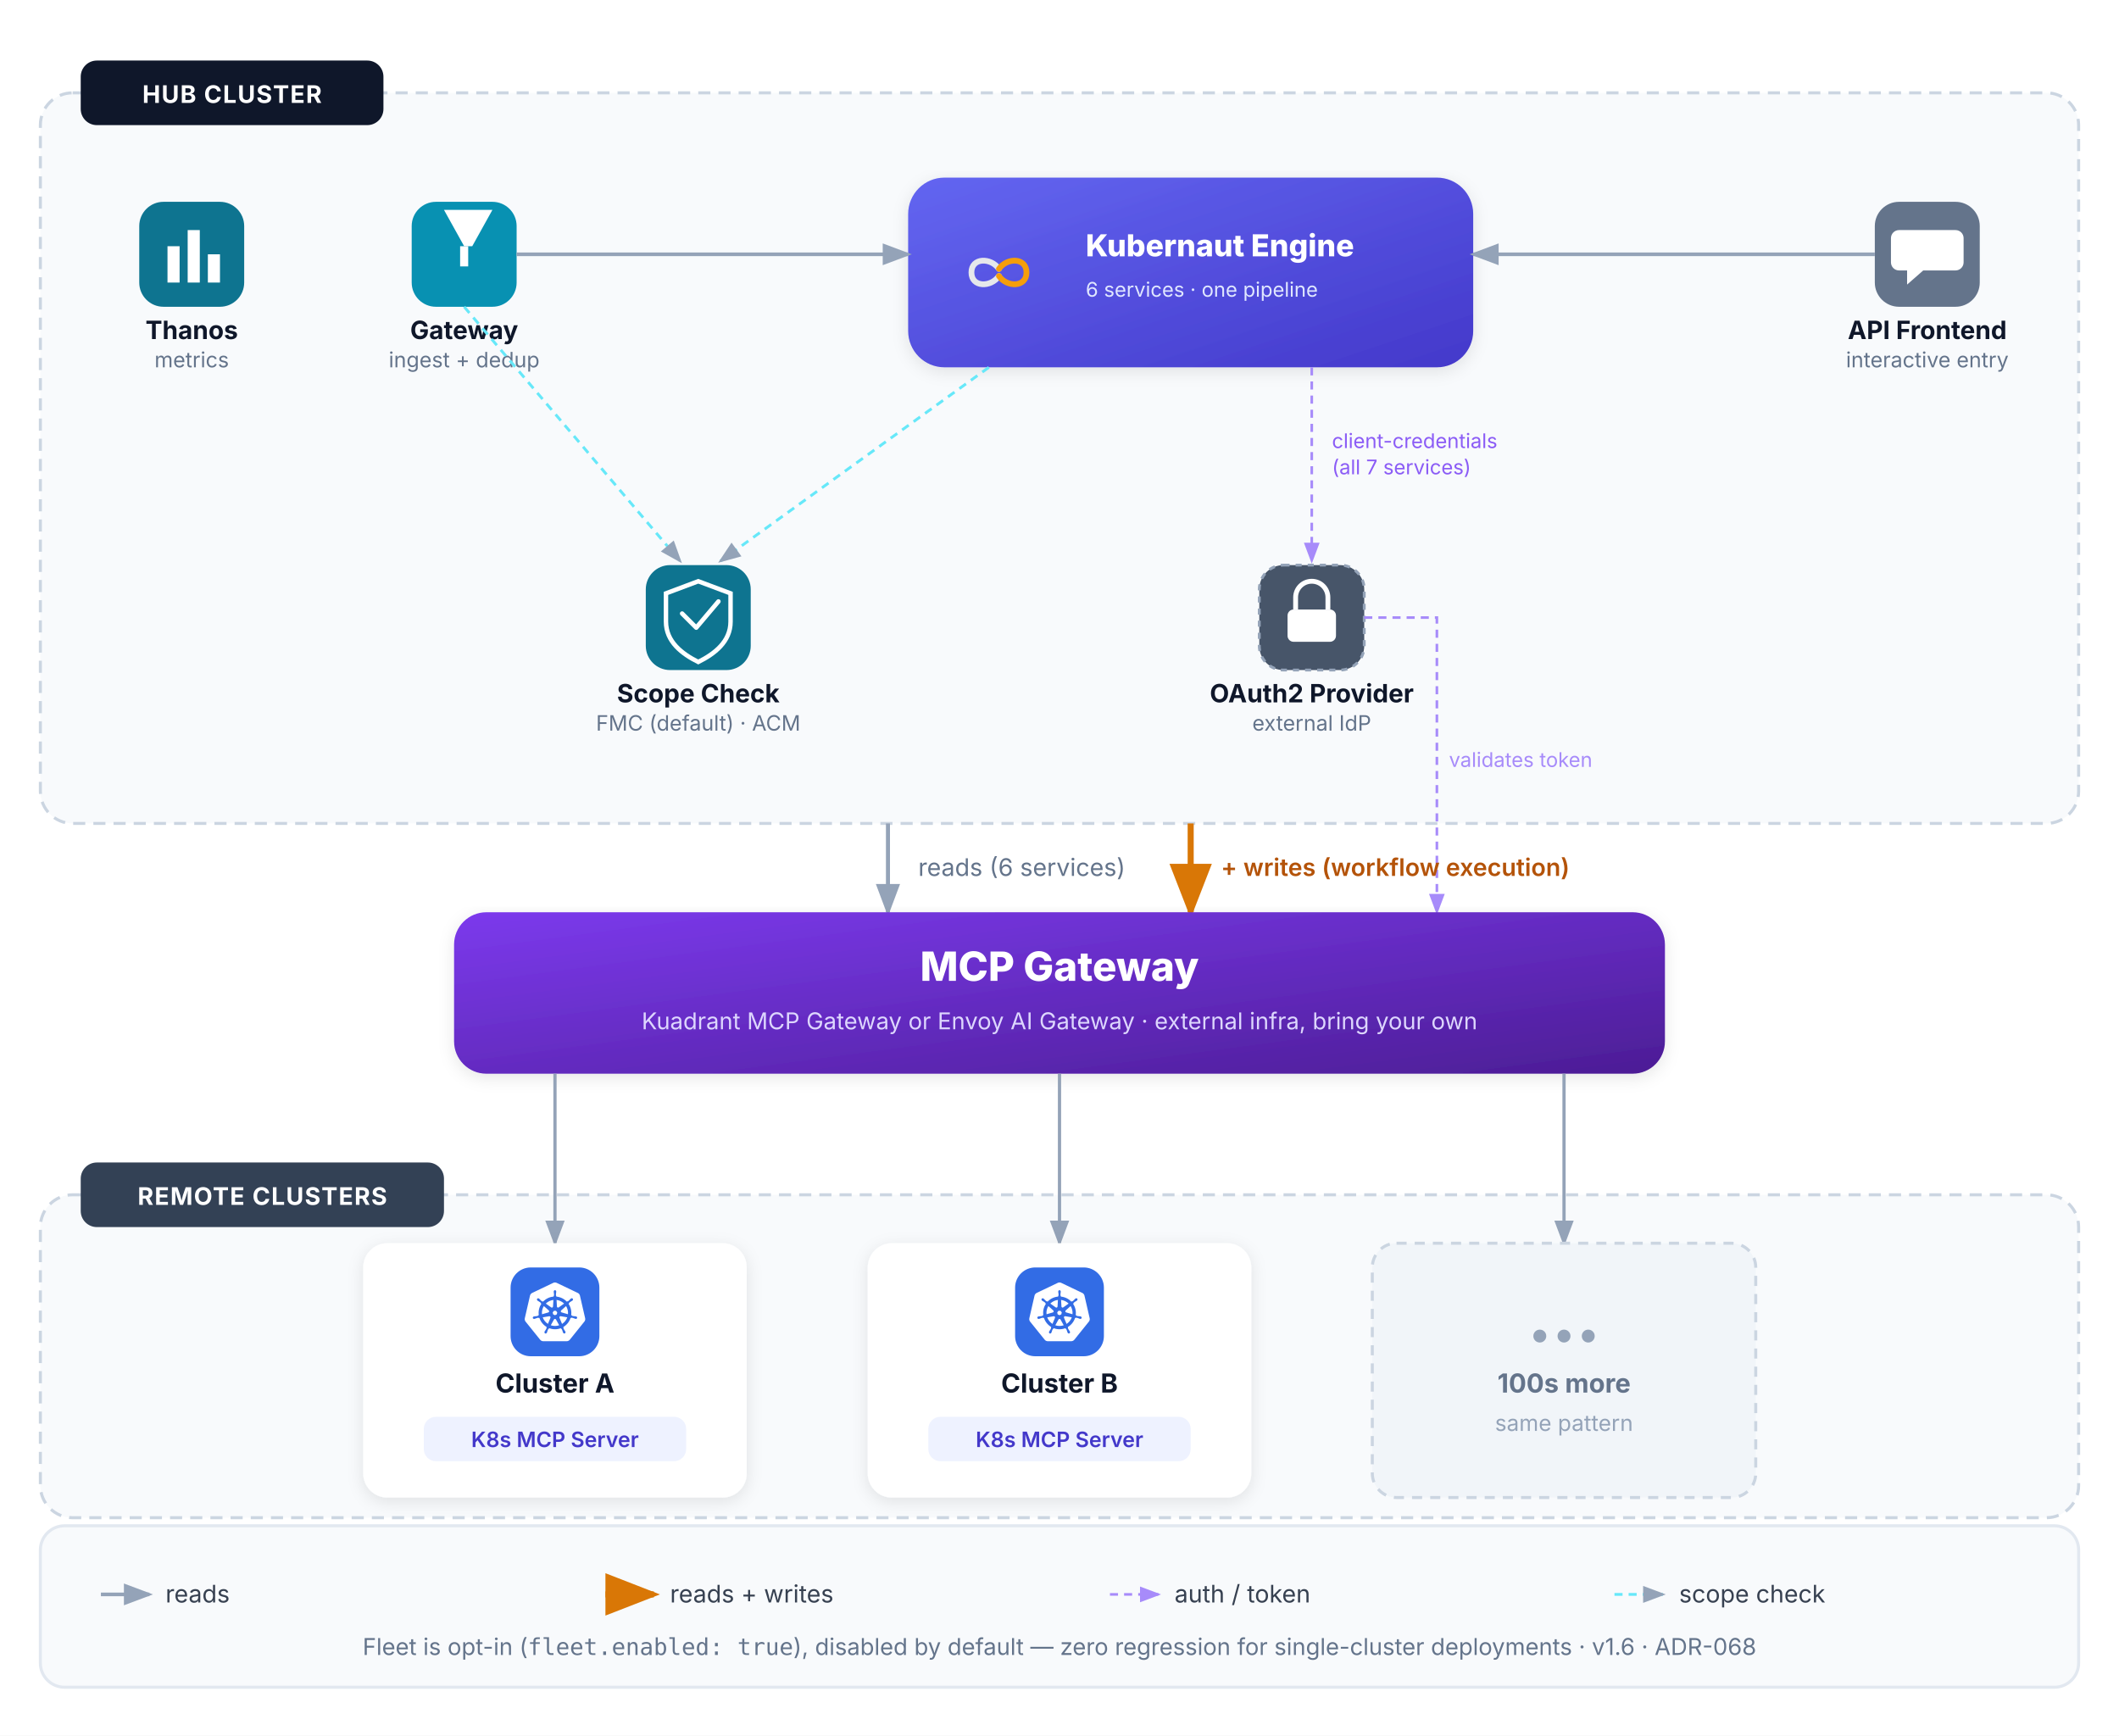
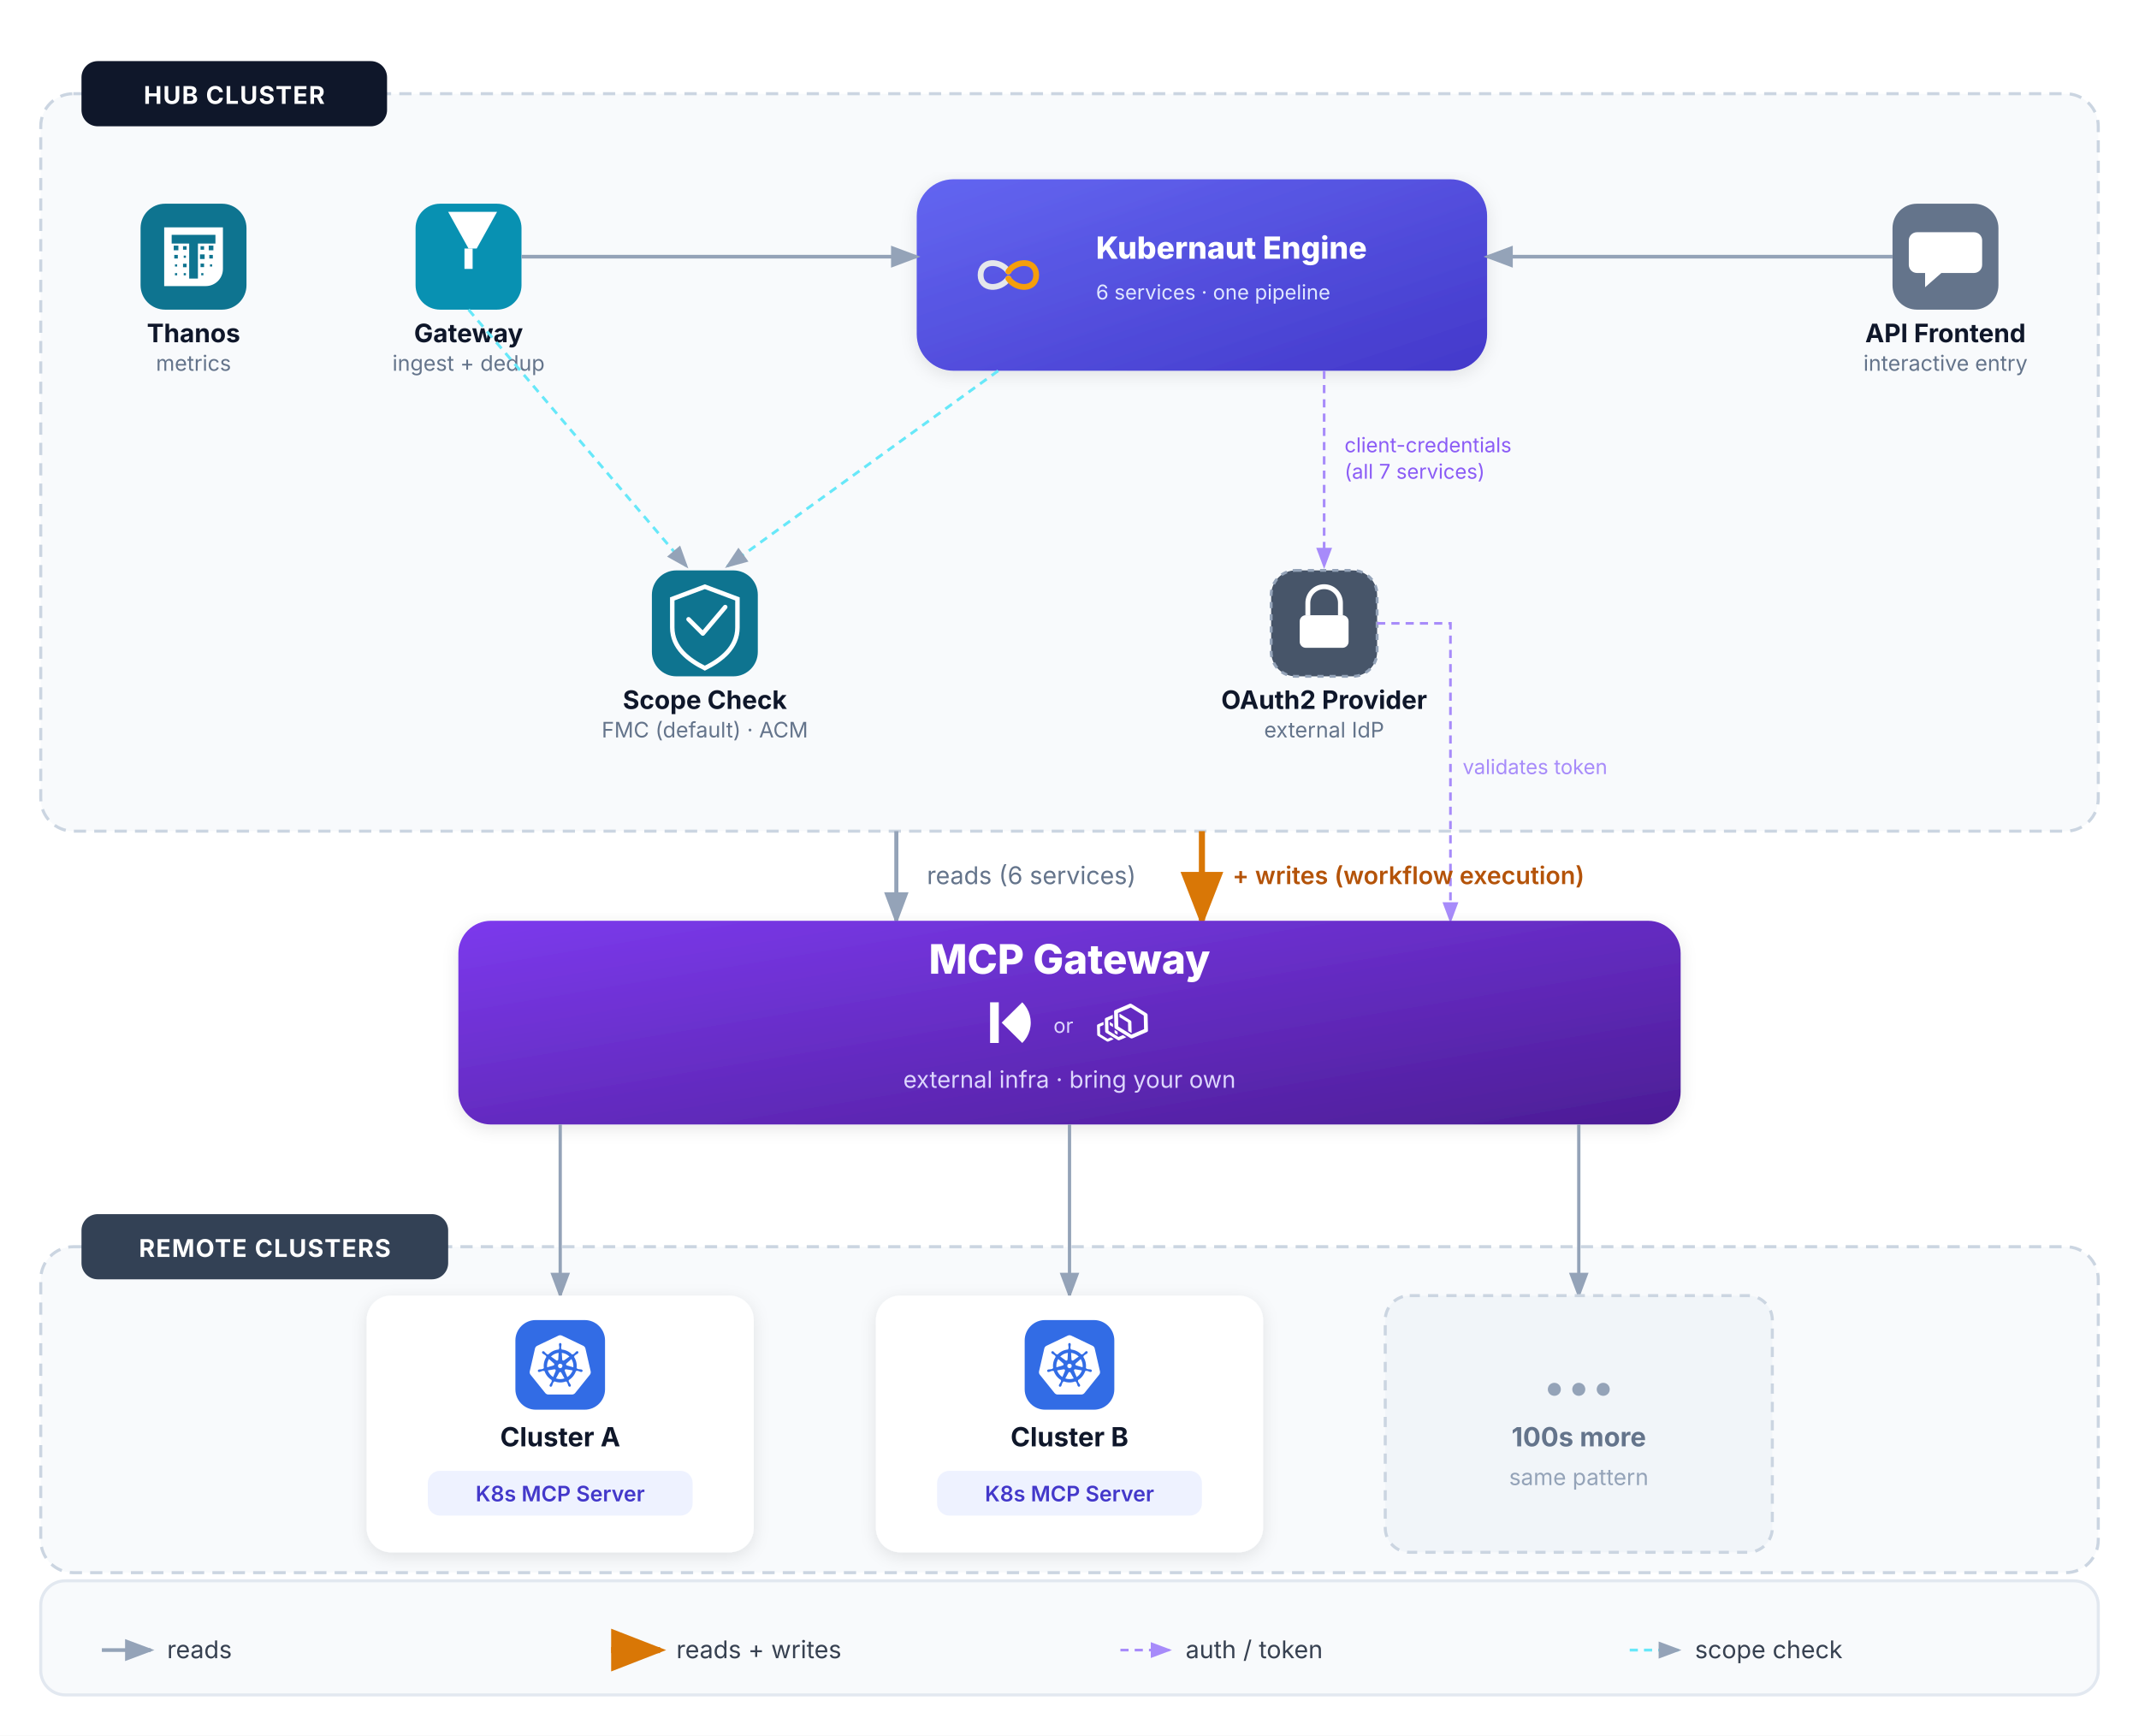
- <svg xmlns="http://www.w3.org/2000/svg" viewBox="0 0 1050 860" font-family="Inter, -apple-system, BlinkMacSystemFont, 'Segoe UI', sans-serif">
+ <svg xmlns="http://www.w3.org/2000/svg" viewBox="0 0 1050 852" font-family="Inter, -apple-system, BlinkMacSystemFont, 'Segoe UI', sans-serif">
  <defs>
    <filter id="sh" x="-4%" y="-6%" width="108%" height="118%">
      <feDropShadow dx="0" dy="2" stdDeviation="4" flood-color="#000" flood-opacity="0.10" />
    </filter>
    <marker id="ar" markerWidth="8" markerHeight="6" refX="7" refY="3" orient="auto">
      <polygon points="0,0 8,3 0,6" fill="#94A3B8" />
    </marker>
    <marker id="arw" markerWidth="9" markerHeight="7" refX="8" refY="3.5" orient="auto">
      <polygon points="0,0 9,3.5 0,7" fill="#D97706" />
    </marker>
    <marker id="ard" markerWidth="8" markerHeight="6" refX="7" refY="3" orient="auto">
      <polygon points="0,0 8,3 0,6" fill="#A78BFA" />
    </marker>
    <linearGradient id="gwGrad" x1="0" y1="0" x2="1" y2="1">
      <stop offset="0" stop-color="#7C3AED" />
      <stop offset="1" stop-color="#4C1D95" />
    </linearGradient>
    <linearGradient id="engineGrad" x1="0" y1="0" x2="1" y2="1">
      <stop offset="0" stop-color="#6366F1" />
      <stop offset="1" stop-color="#4338CA" />
    </linearGradient>
    <symbol id="k8sLogo" viewBox="0 0 24 24">
      <path fill="white" d="M10.204 14.35l.007.01-.999 2.413a5.171 5.171 0 0 1-2.075-2.597l2.578-.437.004.005a.44.44 0 0 1 .484.606zm-.833-2.129a.44.44 0 0 0 .173-.756l.002-.011L7.585 9.7a5.143 5.143 0 0 0-.73 3.255l2.514-.725.002-.009zm1.145-1.98a.44.44 0 0 0 .699-.337l.01-.005.15-2.62a5.144 5.144 0 0 0-3.01 1.442l2.147 1.523.004-.002zm.76 2.75l.723.349.722-.347.18-.78-.5-.623h-.804l-.5.623.179.779zm1.5-3.095a.44.44 0 0 0 .7.336l.008.003 2.134-1.513a5.188 5.188 0 0 0-2.992-1.442l.148 2.615.002.001zm10.876 5.97l-5.773 7.181a1.6 1.6 0 0 1-1.248.594l-9.261.003a1.6 1.6 0 0 1-1.247-.596l-5.776-7.18a1.583 1.583 0 0 1-.307-1.34L2.1 5.573c.108-.47.425-.864.863-1.073L11.305.513a1.606 1.606 0 0 1 1.385 0l8.345 3.985c.438.209.755.604.863 1.073l2.062 8.955c.108.47-.005.963-.308 1.34zm-3.289-2.057c-.042-.01-.103-.026-.145-.034-.174-.033-.315-.025-.479-.038-.35-.037-.638-.067-.895-.148-.105-.04-.18-.165-.216-.216l-.201-.059a6.45 6.45 0 0 0-.105-2.332 6.465 6.465 0 0 0-.936-2.163c.052-.047.15-.133.177-.159.008-.09.001-.183.094-.282.197-.185.444-.338.743-.522.142-.084.273-.137.415-.242.032-.024.076-.062.11-.089.24-.191.295-.52.123-.736-.172-.216-.506-.236-.745-.045-.034.027-.08.062-.111.088-.134.116-.217.23-.33.35-.246.25-.45.458-.673.609-.097.056-.239.037-.303.033l-.19.135a6.545 6.545 0 0 0-4.146-2.003l-.012-.223c-.065-.062-.143-.115-.163-.25-.022-.268.015-.557.057-.905.023-.163.061-.298.068-.475.001-.04-.001-.099-.001-.142 0-.306-.224-.555-.5-.555-.275 0-.499.249-.499.555l.001.014c0 .041-.002.092 0 .128.006.177.044.312.067.475.042.348.078.637.056.906a.545.545 0 0 1-.162.258l-.012.211a6.424 6.424 0 0 0-4.166 2.003 8.373 8.373 0 0 1-.18-.128c-.09.012-.18.04-.297-.029-.223-.15-.427-.358-.673-.608-.113-.12-.195-.234-.329-.349-.03-.026-.077-.062-.111-.088a.594.594 0 0 0-.348-.132.481.481 0 0 0-.398.176c-.172.216-.117.546.123.737l.007.005.104.083c.142.105.272.159.414.242.299.185.546.338.743.522.076.082.09.226.1.288l.16.143a6.462 6.462 0 0 0-1.02 4.506l-.208.06c-.055.072-.133.184-.215.217-.257.081-.546.11-.895.147-.164.014-.305.006-.48.039-.037.007-.09.02-.133.03l-.004.002-.007.002c-.295.071-.484.342-.423.608.061.267.349.429.645.365l.007-.001.01-.003.129-.029c.17-.046.294-.113.448-.172.33-.118.604-.217.87-.256.112-.009.23.069.288.101l.217-.037a6.5 6.5 0 0 0 2.88 3.596l-.09.218c.033.084.069.199.044.282-.097.252-.263.517-.452.813-.091.136-.185.242-.268.399-.02.037-.045.095-.064.134-.128.275-.034.591.213.71.248.12.556-.007.69-.282v-.002c.02-.039.046-.09.062-.127.07-.162.094-.301.144-.458.132-.332.205-.68.387-.897.05-.06.13-.082.215-.105l.113-.205a6.453 6.453 0 0 0 4.609.012l.106.192c.086.028.18.042.256.155.136.232.229.507.342.84.05.156.074.295.145.457.016.037.043.09.062.129.133.276.442.402.69.282.247-.118.341-.435.213-.71-.02-.039-.045-.096-.065-.134-.083-.156-.177-.261-.268-.398-.19-.296-.346-.541-.443-.793-.04-.13.007-.21.038-.294-.018-.022-.059-.144-.083-.202a6.499 6.499 0 0 0 2.88-3.622c.064.01.176.03.213.038.075-.05.144-.114.28-.104.266.039.54.138.87.256.154.06.277.128.448.173.036.01.088.019.13.028l.009.003.007.001c.297.064.584-.098.645-.365.06-.266-.128-.537-.423-.608zM16.4 9.701l-1.95 1.746v.005a.44.44 0 0 0 .173.757l.003.01 2.526.728a5.199 5.199 0 0 0-.108-1.674A5.208 5.208 0 0 0 16.4 9.7zm-4.013 5.325a.437.437 0 0 0-.404-.232.44.44 0 0 0-.372.233h-.002l-1.268 2.292a5.164 5.164 0 0 0 3.326.003l-1.27-2.296h-.01zm1.888-1.293a.44.44 0 0 0-.27.036.44.44 0 0 0-.214.572l-.003.004 1.01 2.438a5.15 5.15 0 0 0 2.081-2.615l-2.6-.44-.004.005z" />
    </symbol>
    <symbol id="kubernautLogo" viewBox="0 0 200 200">
      <path d="M100,92 C82,66 38,66 38,100 C38,134 82,134 100,108" fill="none" stroke="#E5E7EB" stroke-width="13" stroke-linecap="round" />
      <path d="M100,92 C118,66 162,66 162,100 C162,134 118,134 100,108" fill="none" stroke="#F59E0B" stroke-width="13" stroke-linecap="round" />
    </symbol>
+     <symbol id="thanosLogo" viewBox="2.41 2.16 355.42 355.17">
+       <path fill="white" d="M9.498 9.148v341.598h241.935a99.663 99.663 0 0 0 99.657-99.663V9.148zm266.263 215.328h12.75v12.75h-12.75zm-4.01-54.89h20.715v20.721h-20.715zm-3.186-54.103h27.093v27.117h-27.093zm-43.739 159.903h12.738v12.75h-12.75zm-3.986-55.539h20.721V240.587h-20.721zm-3.186-53.447h27.123v27.093h-27.093zm3.186-27.003v-20.715h20.721v20.715zm-97.83 135.99h12.75v12.75h-12.75zm-3.986-54.89h20.721v20.691h-20.721zm3.986-34.175v-12.75h12.75v12.75zm-3.986-67.64h20.721v20.715h-20.721zM72.101 275.387H84.875v12.75H72.101zm0-50.911H84.875v12.75H72.101zm-3.98-54.89h20.715v20.721h-20.715zm-3.192-54.103h27.099v27.117H64.929zM53.015 52.677h254.535v50.911H205.746v203.63h-50.904v-203.63H53.015z" />
+     </symbol>
+     <symbol id="kuadrantLogo" viewBox="0 0 1024 1024">
+       <path fill="white" d="M809,1C993.59,183.56 1065.7,449.65 998.12,699.05C964.778,821.823 899.519,933.607 809,1023L292.27,512L809,1Z" />
+       <rect fill="white" x="1" y="1" width="218" height="1022" />
+     </symbol>
+     <symbol id="envoyLogo" viewBox="-4.43 47.82 438.36 331.11">
+       <path fill="white" d="M109.3 208.2l.6 25.4 26.7 16.5-.6-25.4zm65.2 105.4l-.6-24.8-23.4-14.5c-.3-.2-.7-.5-1-.7l.6 24.9 24.4 15.1zm-83.4 33.5L30 309.2l-1.5-63.5 29.9-12.9-.6-25.4L10 228c-3.7 1.6-5.9 5-5.8 8.9L6 313.1c.1 3.9 2.5 7.8 6.3 10.1l73.3 45.4c3.4 2.1 7.5 2.7 11 1.6.4-.1.7-.2 1-.4l45-19.4-24.4-15.1-27.1 11.8zm197.4-140.4c-.1-4.6-2.9-9.1-7.3-11.8l-88.9-55.1-2.7 1.2.6 26.7 70.4 43.6 1.7 71.4 26.9 16.7 1.5-.6-2.2-92.1z" />
+       <path fill="white" d="M182 332l-82.6-51.2-2-86 37.6-16.2-.7-29.6-58.4 25.2c-4.3 1.9-6.9 5.8-6.8 10.4l2.4 100.8c.1 4.6 2.9 9.1 7.3 11.8l96.8 60c4 2.5 8.8 3.1 12.8 1.9.4-.1.8-.3 1.2-.5l57.2-24.7-28.4-17.6L182 332z" />
+       <path fill="white" d="M414.4 136.2l-124.2-77c-4.6-2.8-10-3.6-14.7-2.1-.5.1-.9.3-1.4.5L153 109.8c-4.9 2.1-7.9 6.6-7.7 11.9l3 129.2c.1 5.2 3.3 10.4 8.3 13.5l124.2 76.9c4.6 2.8 10 3.6 14.7 2.1.5-.1.9-.3 1.4-.5L418 290.7c4.9-2.1 7.8-6.6 7.7-11.9l-3-129.2c-.1-5.2-3.3-10.3-8.3-13.4zM288.2 312.5l-107.9-66.9-2.7-112.2L282.9 88l107.9 66.9 2.7 112.2-105.3 45.4z" />
+     </symbol>
  </defs>
-   <rect x="0" y="0" width="1050" height="860" fill="white" />
+   <rect x="0" y="0" width="1050" height="852" fill="white" />
  <rect x="20" y="46" width="1010" height="362" rx="16" fill="#F8FAFC" stroke="#CBD5E1" stroke-width="1.5" stroke-dasharray="6,4" />
  <rect x="40" y="30" width="150" height="32" rx="8" fill="#0F172A" />
  <text x="115" y="51" text-anchor="middle" font-size="12px" font-weight="700" fill="white" letter-spacing="0.5">HUB CLUSTER</text>
  <rect x="69" y="100" width="52" height="52" rx="12" fill="#0E7490" />
-   <rect x="83" y="122" width="6" height="18" fill="white" />
-   <rect x="93" y="114" width="6" height="26" fill="white" />
-   <rect x="103" y="126" width="6" height="14" fill="white" />
+   <use href="#thanosLogo" x="80" y="111" width="30" height="30" />
  <text x="95" y="168" text-anchor="middle" font-size="12.5px" font-weight="700" fill="#0F172A">Thanos</text>
  <text x="95" y="182" text-anchor="middle" font-size="10.5px" fill="#64748B">metrics</text>
  <rect x="204" y="100" width="52" height="52" rx="12" fill="#0891B2" />
  <path d="M220,104 L244,104 L234,122 L230,122 Z" fill="white" />
  <rect x="228" y="122" width="4" height="10" fill="white" />
  <text x="230" y="168" text-anchor="middle" font-size="12.5px" font-weight="700" fill="#0F172A">Gateway</text>
  <text x="230" y="182" text-anchor="middle" font-size="10.5px" fill="#64748B">ingest + dedup</text>
  <g filter="url(#sh)">
    <rect x="450" y="88" width="280" height="94" rx="18" fill="url(#engineGrad)" />
  </g>
  <use href="#kubernautLogo" x="473" y="113" width="44" height="44" />
  <text x="538" y="127" font-size="15px" font-weight="800" fill="white">Kubernaut Engine</text>
  <text x="538" y="147" font-size="10px" fill="#E0E7FF">6 services · one pipeline</text>
  <rect x="929" y="100" width="52" height="52" rx="12" fill="#64748B" />
  <path d="M941,114 h28 a4,4 0 0 1 4,4 v12 a4,4 0 0 1 -4,4 h-16 l-8,7 v-7 h-4 a4,4 0 0 1 -4,-4 v-12 a4,4 0 0 1 4,-4 z" fill="white" />
  <text x="955" y="168" text-anchor="middle" font-size="12.5px" font-weight="700" fill="#0F172A">API Frontend</text>
  <text x="955" y="182" text-anchor="middle" font-size="10.5px" fill="#64748B">interactive entry</text>
  <line x1="256" y1="126" x2="450" y2="126" stroke="#94A3B8" stroke-width="1.8" marker-end="url(#ar)" />
  <line x1="929" y1="126" x2="730" y2="126" stroke="#94A3B8" stroke-width="1.8" marker-end="url(#ar)" />
  <rect x="320" y="280" width="52" height="52" rx="12" fill="#0E7490" />
  <path d="M346,288 L362,294 v14 c0,10 -8,16 -16,20 c-8,-4 -16,-10 -16,-20 v-14 z" fill="none" stroke="white" stroke-width="2.2" />
  <polyline points="338,304 345,311 356,298" fill="none" stroke="white" stroke-width="2.2" stroke-linecap="round" stroke-linejoin="round" />
  <text x="346" y="348" text-anchor="middle" font-size="12.5px" font-weight="700" fill="#0F172A">Scope Check</text>
  <text x="346" y="362" text-anchor="middle" font-size="10.5px" fill="#64748B">FMC (default) · ACM</text>
  <rect x="624" y="280" width="52" height="52" rx="12" fill="#475569" stroke="#94A3B8" stroke-width="1.4" stroke-dasharray="3,3" />
  <path d="M642,302 v-6 a8,8 0 0 1 16,0 v6" fill="none" stroke="white" stroke-width="2.4" />
  <rect x="638" y="302" width="24" height="16" rx="3" fill="white" />
  <text x="650" y="348" text-anchor="middle" font-size="12.5px" font-weight="700" fill="#0F172A">OAuth2 Provider</text>
  <text x="650" y="362" text-anchor="middle" font-size="10.5px" fill="#64748B">external IdP</text>
  <line x1="230" y1="152" x2="337" y2="278" stroke="#67E8F9" stroke-width="1.4" stroke-dasharray="4,3" marker-end="url(#ar)" />
  <line x1="490" y1="182" x2="357" y2="278" stroke="#67E8F9" stroke-width="1.4" stroke-dasharray="4,3" marker-end="url(#ar)" />
  <line x1="650" y1="182" x2="650" y2="278" stroke="#A78BFA" stroke-width="1.3" stroke-dasharray="4,3" marker-end="url(#ard)" />
  <text x="660" y="222" font-size="10px" fill="#8B5CF6">client-credentials</text>
  <text x="660" y="235" font-size="10px" fill="#8B5CF6">(all 7 services)</text>
  <path d="M676,306 L712,306 L712,452" fill="none" stroke="#A78BFA" stroke-width="1.3" stroke-dasharray="4,3" marker-end="url(#ard)" />
  <text x="718" y="380" font-size="10px" fill="#A78BFA">validates token</text>
  <line x1="440" y1="408" x2="440" y2="452" stroke="#94A3B8" stroke-width="2" marker-end="url(#ar)" />
  <text x="455" y="434" font-size="12px" fill="#64748B">reads (6 services)</text>
  <line x1="590" y1="408" x2="590" y2="452" stroke="#D97706" stroke-width="3" marker-end="url(#arw)" />
  <text x="605" y="434" font-size="12px" font-weight="600" fill="#B45309">+ writes (workflow execution)</text>
  <g filter="url(#sh)">
-     <rect x="225" y="452" width="600" height="80" rx="16" fill="url(#gwGrad)" />
+     <rect x="225" y="452" width="600" height="100" rx="16" fill="url(#gwGrad)" />
  </g>
-   <text x="525" y="486" text-anchor="middle" font-size="20px" font-weight="800" fill="white">MCP Gateway</text>
-   <text x="525" y="510" text-anchor="middle" font-size="11.5px" fill="#DDD6FE">Kuadrant MCP Gateway or Envoy AI Gateway · external infra, bring your own</text>
-   <rect x="20" y="592" width="1010" height="160" rx="16" fill="#F8FAFC" stroke="#CBD5E1" stroke-width="1.5" stroke-dasharray="6,4" />
-   <rect x="40" y="576" width="180" height="32" rx="8" fill="#334155" />
-   <text x="130" y="597" text-anchor="middle" font-size="12px" font-weight="700" fill="white" letter-spacing="0.5">REMOTE CLUSTERS</text>
-   <line x1="275" y1="532" x2="275" y2="616" stroke="#94A3B8" stroke-width="1.6" marker-end="url(#ar)" />
-   <line x1="525" y1="532" x2="525" y2="616" stroke="#94A3B8" stroke-width="1.6" marker-end="url(#ar)" />
-   <line x1="775" y1="532" x2="775" y2="616" stroke="#94A3B8" stroke-width="1.6" marker-end="url(#ar)" />
+   <text x="525" y="478" text-anchor="middle" font-size="20px" font-weight="800" fill="white">MCP Gateway</text>
+   <use href="#kuadrantLogo" x="486" y="492" width="20" height="20" />
+   <text x="522" y="507" text-anchor="middle" font-size="10px" fill="#DDD6FE">or</text>
+   <use href="#envoyLogo" x="538" y="492" width="26" height="20" />
+   <text x="525" y="534" text-anchor="middle" font-size="11.5px" fill="#DDD6FE">external infra · bring your own</text>
+   <rect x="20" y="612" width="1010" height="160" rx="16" fill="#F8FAFC" stroke="#CBD5E1" stroke-width="1.5" stroke-dasharray="6,4" />
+   <rect x="40" y="596" width="180" height="32" rx="8" fill="#334155" />
+   <text x="130" y="617" text-anchor="middle" font-size="12px" font-weight="700" fill="white" letter-spacing="0.5">REMOTE CLUSTERS</text>
+   <line x1="275" y1="552" x2="275" y2="636" stroke="#94A3B8" stroke-width="1.6" marker-end="url(#ar)" />
+   <line x1="525" y1="552" x2="525" y2="636" stroke="#94A3B8" stroke-width="1.6" marker-end="url(#ar)" />
+   <line x1="775" y1="552" x2="775" y2="636" stroke="#94A3B8" stroke-width="1.6" marker-end="url(#ar)" />
  <g filter="url(#sh)">
-     <rect x="180" y="616" width="190" height="126" rx="12" fill="white" />
+     <rect x="180" y="636" width="190" height="126" rx="12" fill="white" />
  </g>
-   <rect x="253" y="628" width="44" height="44" rx="10" fill="#326CE5" />
-   <use href="#k8sLogo" x="260" y="635" width="30" height="30" />
-   <text x="275" y="690" text-anchor="middle" font-size="13px" font-weight="700" fill="#0F172A">Cluster A</text>
-   <rect x="210" y="702" width="130" height="22" rx="6" fill="#EEF2FF" />
-   <text x="275" y="717" text-anchor="middle" font-size="10.5px" font-weight="600" fill="#4338CA">K8s MCP Server</text>
+   <rect x="253" y="648" width="44" height="44" rx="10" fill="#326CE5" />
+   <use href="#k8sLogo" x="260" y="655" width="30" height="30" />
+   <text x="275" y="710" text-anchor="middle" font-size="13px" font-weight="700" fill="#0F172A">Cluster A</text>
+   <rect x="210" y="722" width="130" height="22" rx="6" fill="#EEF2FF" />
+   <text x="275" y="737" text-anchor="middle" font-size="10.5px" font-weight="600" fill="#4338CA">K8s MCP Server</text>
  <g filter="url(#sh)">
-     <rect x="430" y="616" width="190" height="126" rx="12" fill="white" />
+     <rect x="430" y="636" width="190" height="126" rx="12" fill="white" />
  </g>
-   <rect x="503" y="628" width="44" height="44" rx="10" fill="#326CE5" />
-   <use href="#k8sLogo" x="510" y="635" width="30" height="30" />
-   <text x="525" y="690" text-anchor="middle" font-size="13px" font-weight="700" fill="#0F172A">Cluster B</text>
-   <rect x="460" y="702" width="130" height="22" rx="6" fill="#EEF2FF" />
-   <text x="525" y="717" text-anchor="middle" font-size="10.5px" font-weight="600" fill="#4338CA">K8s MCP Server</text>
-   <rect x="680" y="616" width="190" height="126" rx="12" fill="#F1F5F9" stroke="#CBD5E1" stroke-width="1.5" stroke-dasharray="5,4" />
-   <circle cx="763" cy="662" r="3.2" fill="#94A3B8" />
-   <circle cx="775" cy="662" r="3.2" fill="#94A3B8" />
-   <circle cx="787" cy="662" r="3.2" fill="#94A3B8" />
-   <text x="775" y="690" text-anchor="middle" font-size="13px" font-weight="700" fill="#64748B">100s more</text>
-   <text x="775" y="709" text-anchor="middle" font-size="11px" fill="#94A3B8">same pattern</text>
-   <rect x="20" y="756" width="1010" height="80" rx="12" fill="#F8FAFC" stroke="#E2E8F0" stroke-width="1.5" />
+   <rect x="503" y="648" width="44" height="44" rx="10" fill="#326CE5" />
+   <use href="#k8sLogo" x="510" y="655" width="30" height="30" />
+   <text x="525" y="710" text-anchor="middle" font-size="13px" font-weight="700" fill="#0F172A">Cluster B</text>
+   <rect x="460" y="722" width="130" height="22" rx="6" fill="#EEF2FF" />
+   <text x="525" y="737" text-anchor="middle" font-size="10.5px" font-weight="600" fill="#4338CA">K8s MCP Server</text>
+   <rect x="680" y="636" width="190" height="126" rx="12" fill="#F1F5F9" stroke="#CBD5E1" stroke-width="1.5" stroke-dasharray="5,4" />
+   <circle cx="763" cy="682" r="3.2" fill="#94A3B8" />
+   <circle cx="775" cy="682" r="3.2" fill="#94A3B8" />
+   <circle cx="787" cy="682" r="3.2" fill="#94A3B8" />
+   <text x="775" y="710" text-anchor="middle" font-size="13px" font-weight="700" fill="#64748B">100s more</text>
+   <text x="775" y="729" text-anchor="middle" font-size="11px" fill="#94A3B8">same pattern</text>
+   <rect x="20" y="776" width="1010" height="56" rx="12" fill="#F8FAFC" stroke="#E2E8F0" stroke-width="1.5" />
  <g>
-     <line x1="50" y1="790" x2="74" y2="790" stroke="#94A3B8" stroke-width="1.8" marker-end="url(#ar)" />
-     <text x="82" y="794" font-size="12px" fill="#374151">reads</text>
-     <line x1="300" y1="790" x2="324" y2="790" stroke="#D97706" stroke-width="3" marker-end="url(#arw)" />
-     <text x="332" y="794" font-size="12px" fill="#374151">reads + writes</text>
-     <line x1="550" y1="790" x2="574" y2="790" stroke="#A78BFA" stroke-width="1.3" stroke-dasharray="4,3" marker-end="url(#ard)" />
-     <text x="582" y="794" font-size="12px" fill="#374151">auth / token</text>
-     <line x1="800" y1="790" x2="824" y2="790" stroke="#67E8F9" stroke-width="1.4" stroke-dasharray="4,3" marker-end="url(#ar)" />
-     <text x="832" y="794" font-size="12px" fill="#374151">scope check</text>
+     <line x1="50" y1="810" x2="74" y2="810" stroke="#94A3B8" stroke-width="1.8" marker-end="url(#ar)" />
+     <text x="82" y="814" font-size="12px" fill="#374151">reads</text>
+     <line x1="300" y1="810" x2="324" y2="810" stroke="#D97706" stroke-width="3" marker-end="url(#arw)" />
+     <text x="332" y="814" font-size="12px" fill="#374151">reads + writes</text>
+     <line x1="550" y1="810" x2="574" y2="810" stroke="#A78BFA" stroke-width="1.3" stroke-dasharray="4,3" marker-end="url(#ard)" />
+     <text x="582" y="814" font-size="12px" fill="#374151">auth / token</text>
+     <line x1="800" y1="810" x2="824" y2="810" stroke="#67E8F9" stroke-width="1.4" stroke-dasharray="4,3" marker-end="url(#ar)" />
+     <text x="832" y="814" font-size="12px" fill="#374151">scope check</text>
  </g>
-   <text x="525" y="820" text-anchor="middle" font-size="11.5px" fill="#64748B">Fleet is opt-in (<tspan font-family="monospace">fleet.enabled: true</tspan>), disabled by default — zero regression for single-cluster deployments · v1.6 · ADR-068</text>
</svg>
